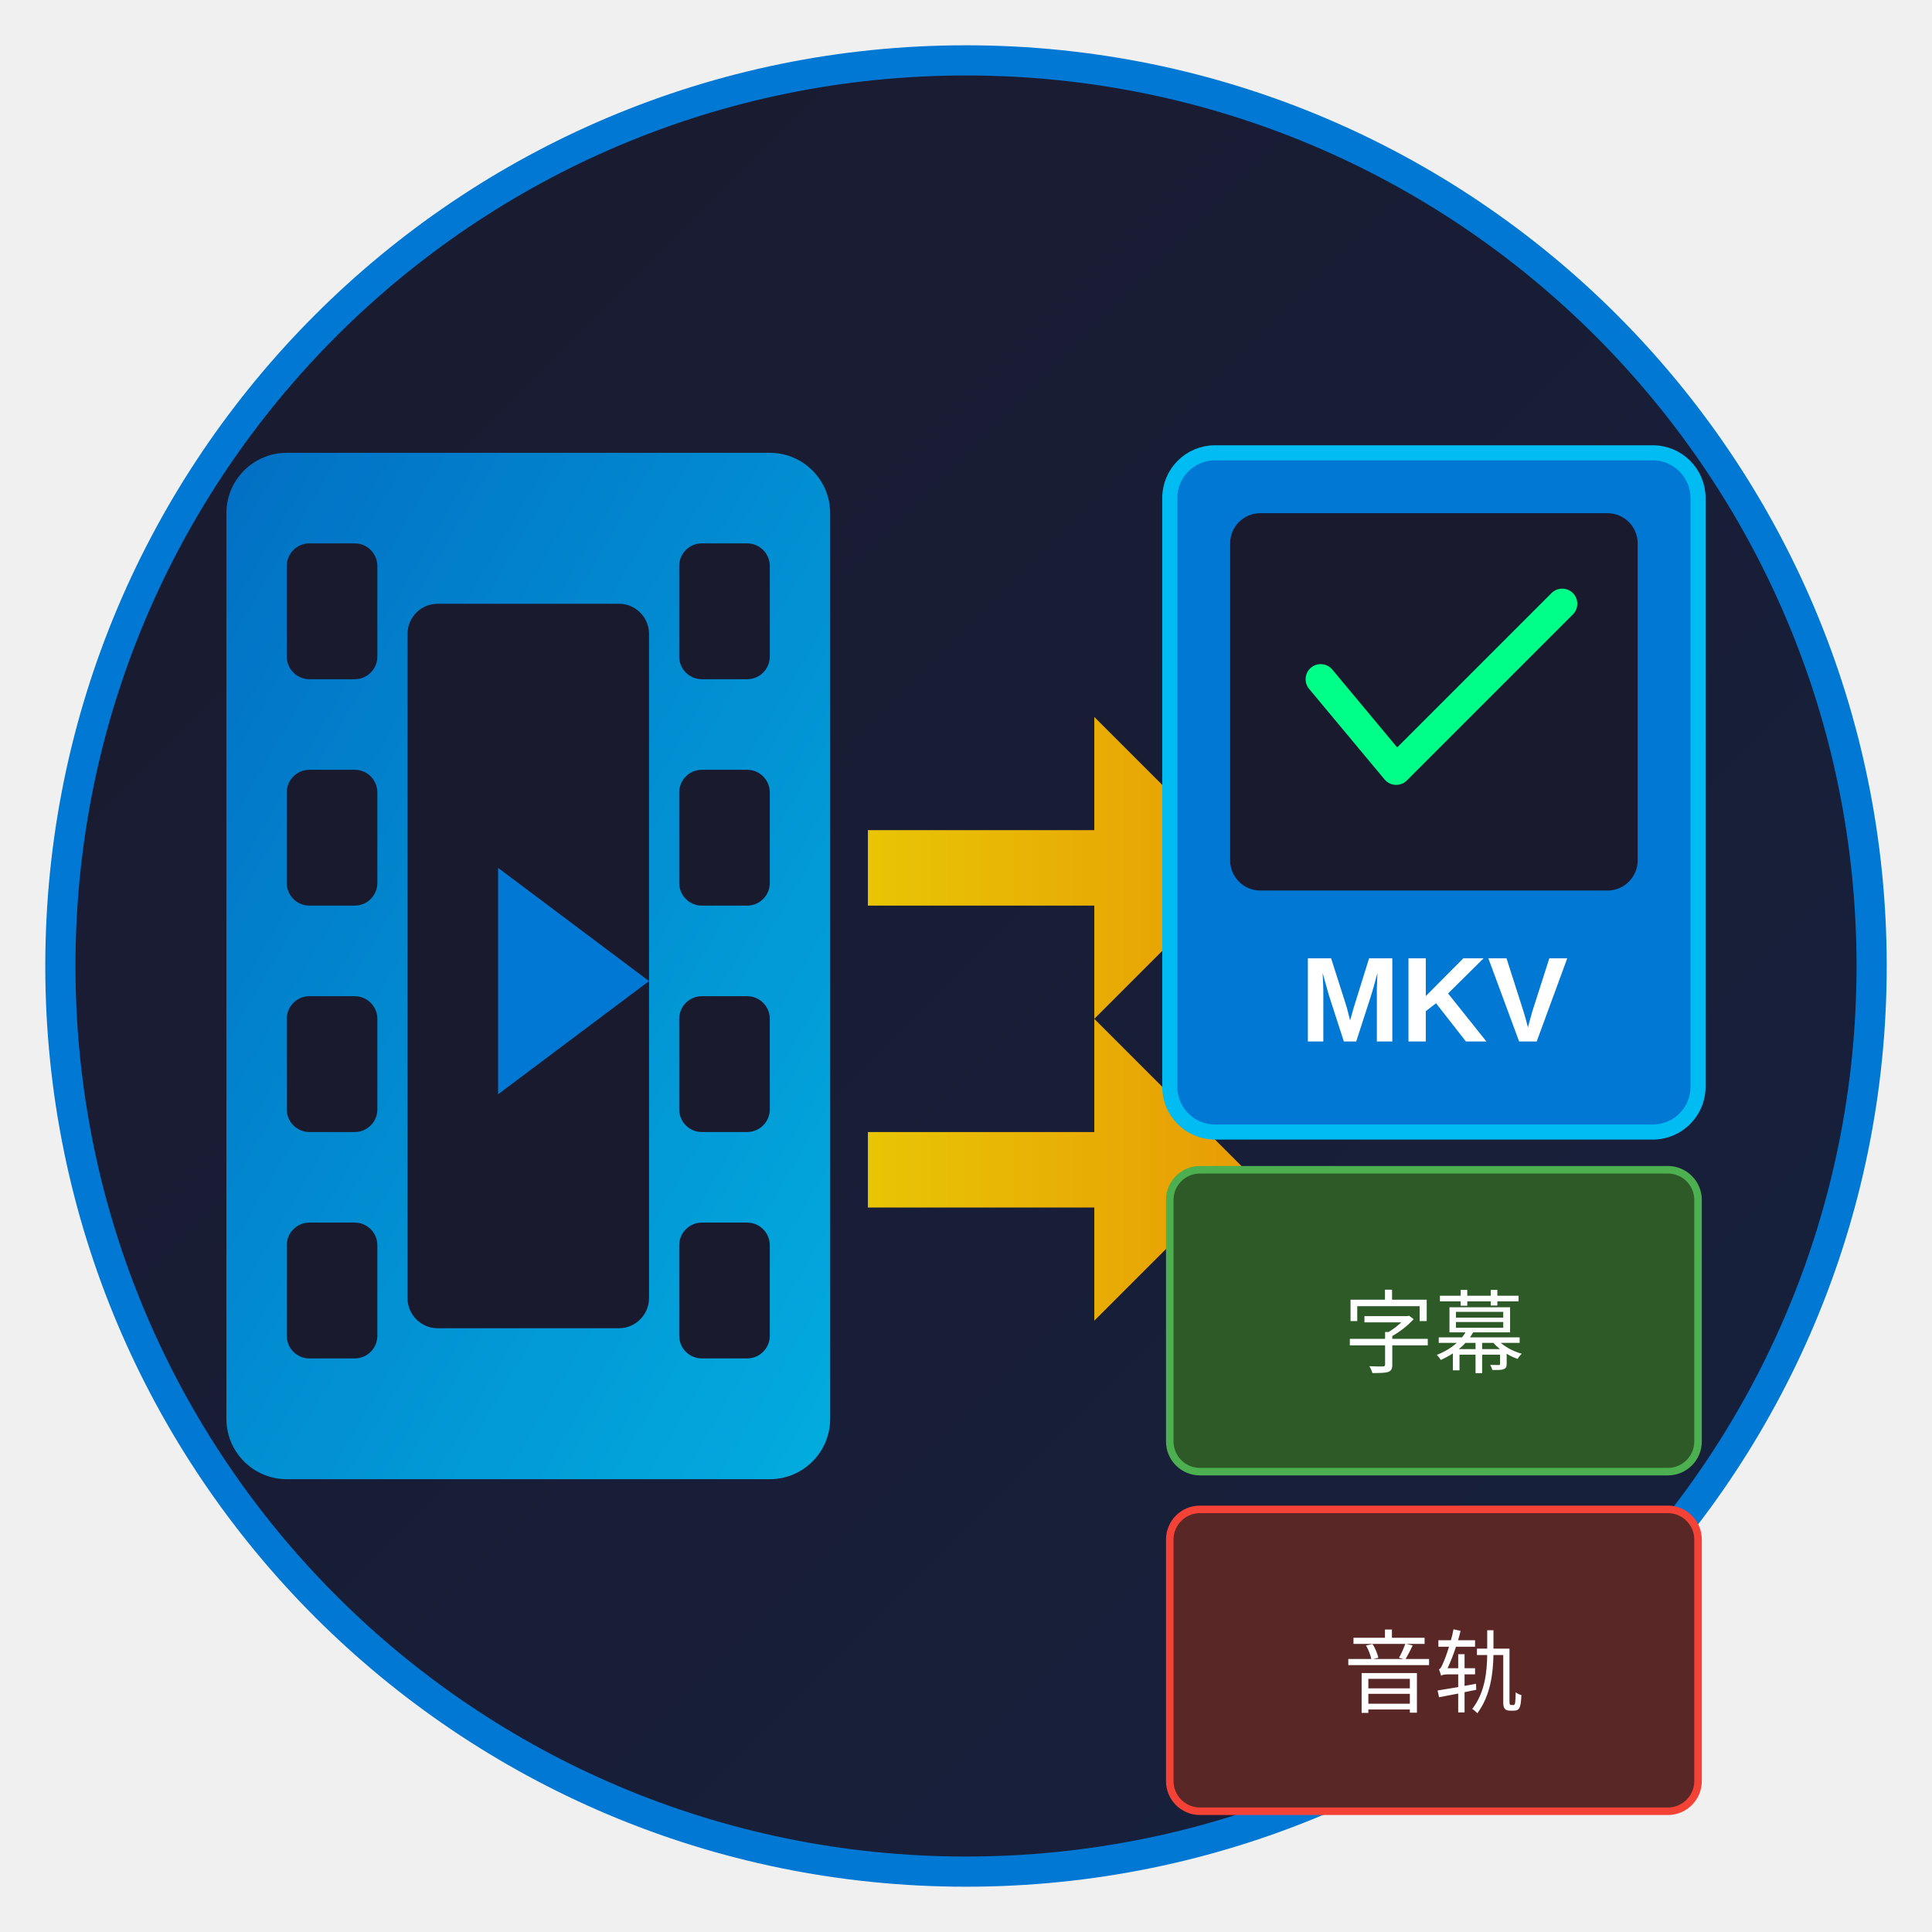
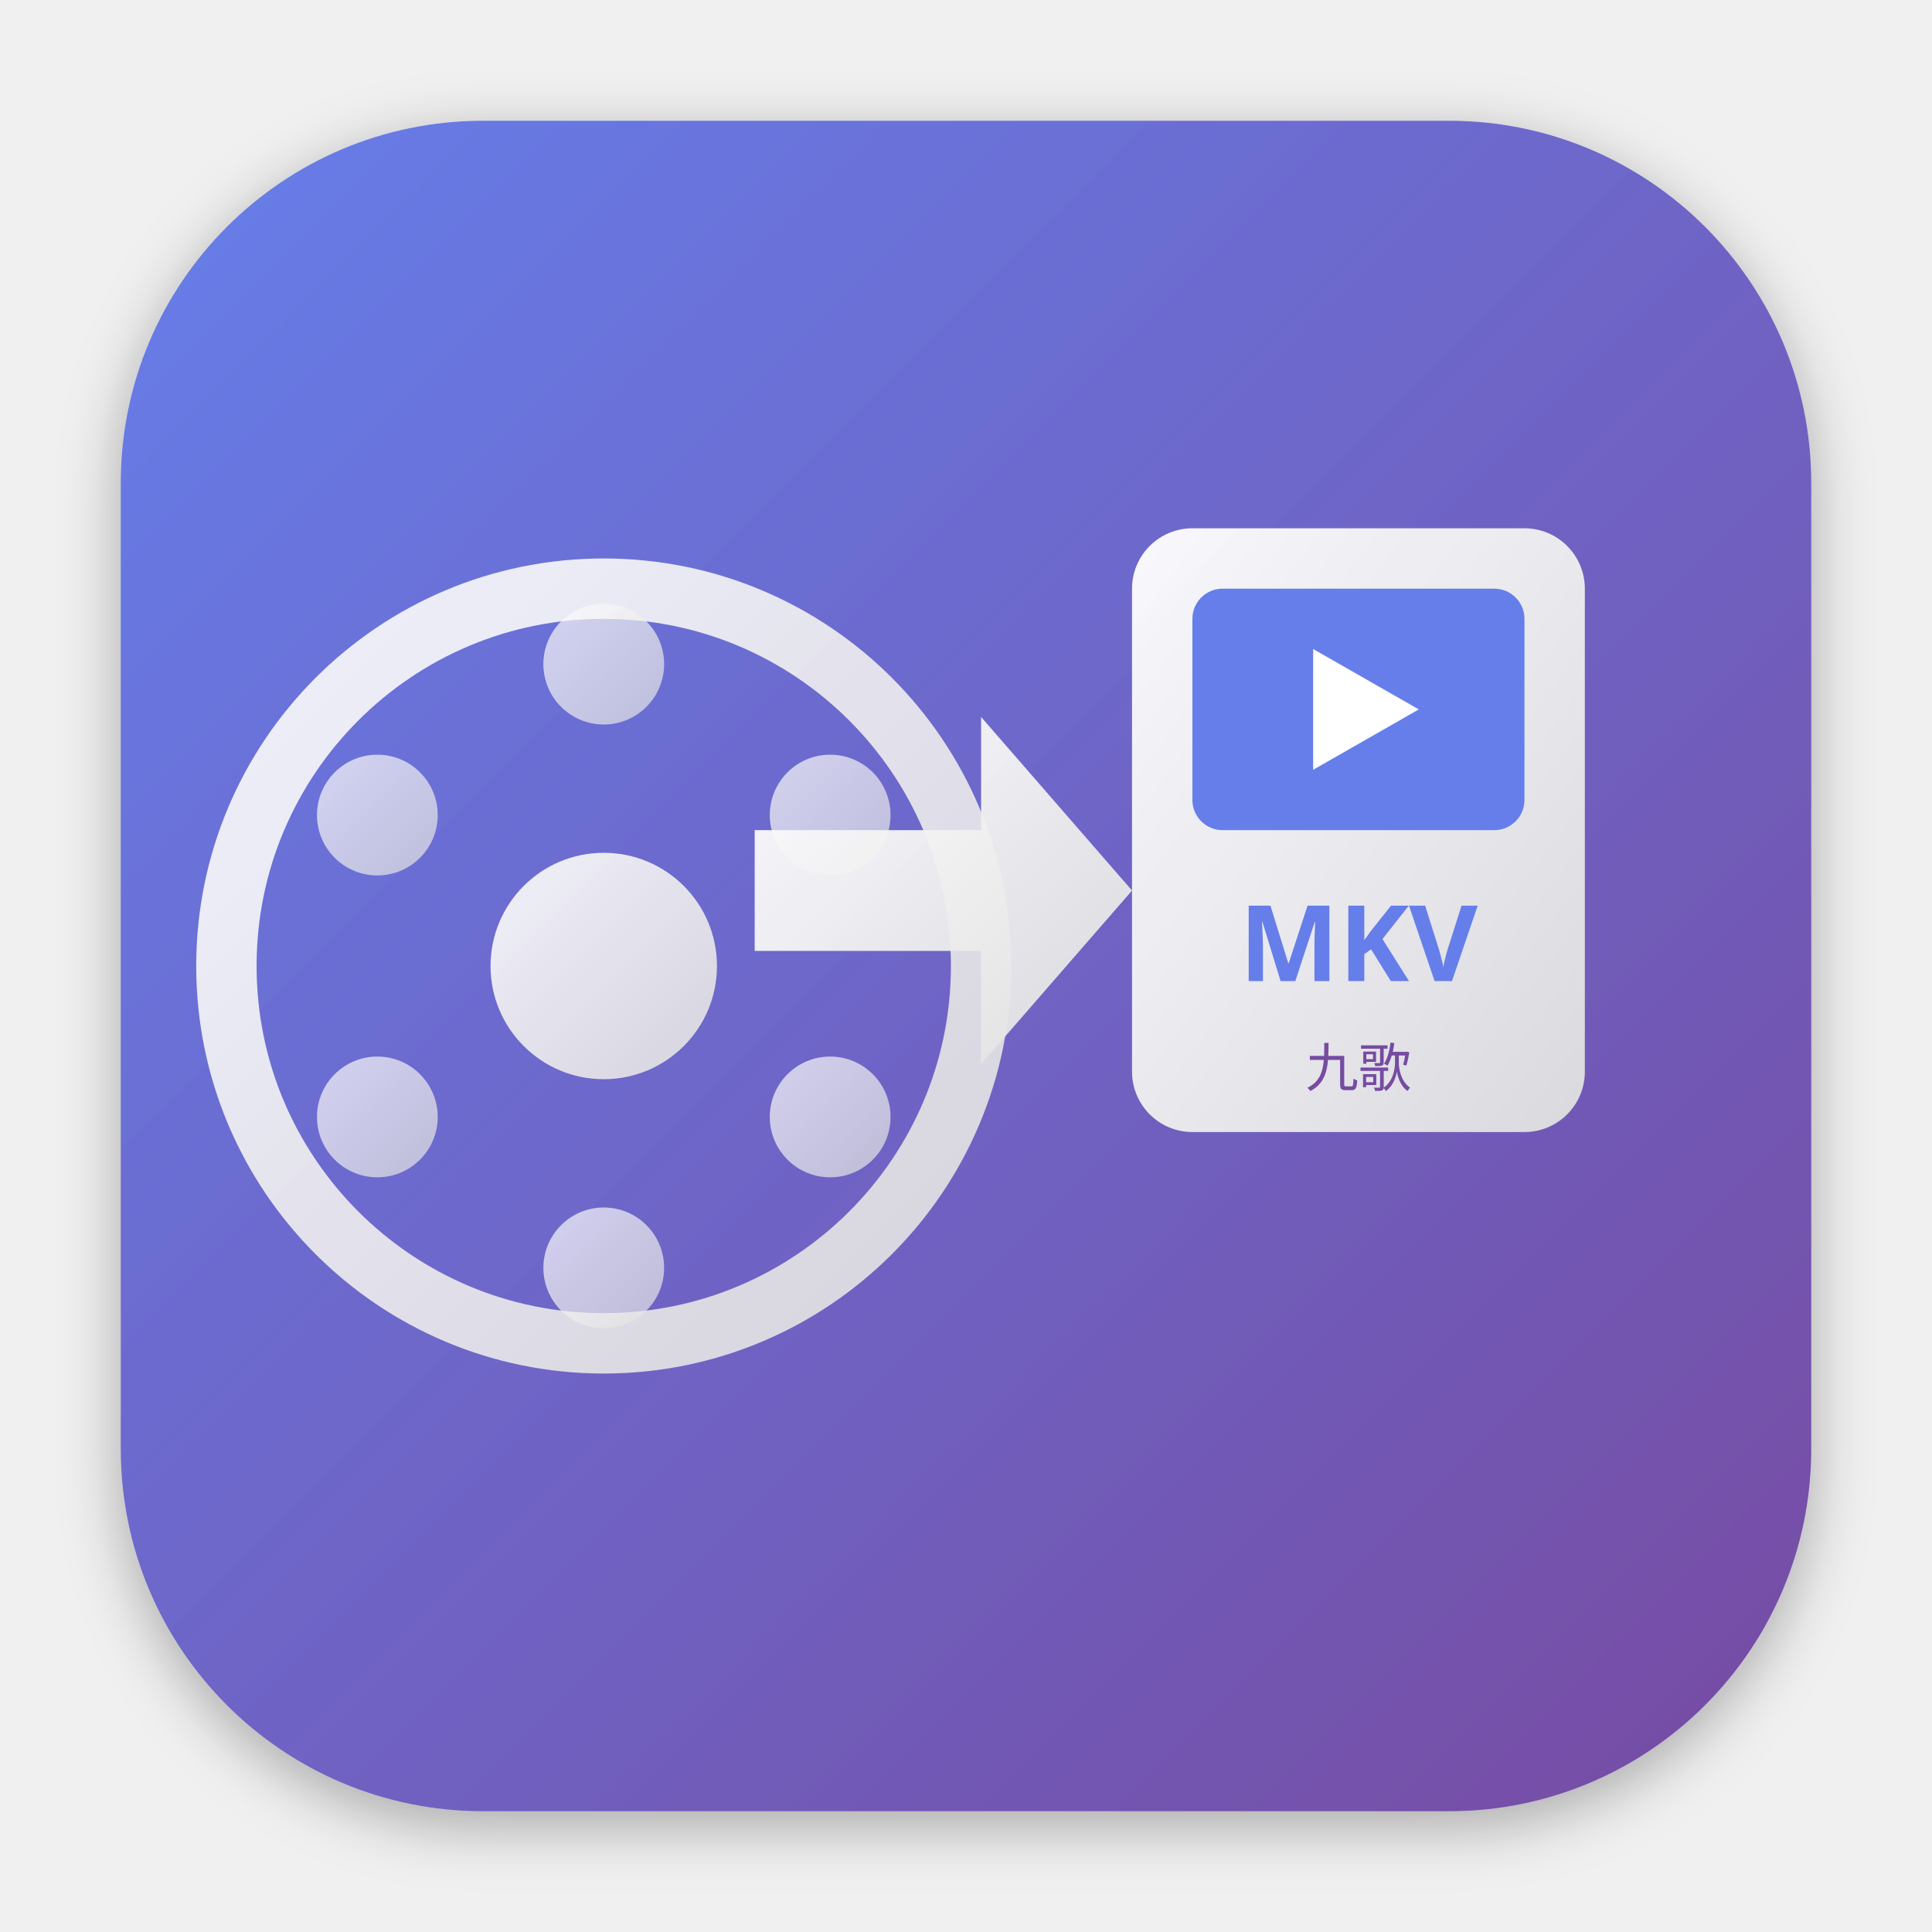
- <svg xmlns="http://www.w3.org/2000/svg" viewBox="0 0 256 256">
+ <svg xmlns="http://www.w3.org/2000/svg" viewBox="0 0 512 512">
  <defs>
    <linearGradient id="bgGrad" x1="0%" y1="0%" x2="100%" y2="100%">
-       <stop offset="0%" style="stop-color:#1a1a2e" />
-       <stop offset="100%" style="stop-color:#16213e" />
+       <stop offset="0%" style="stop-color:#667eea" />
+       <stop offset="100%" style="stop-color:#764ba2" />
    </linearGradient>
-     <linearGradient id="filmGrad" x1="0%" y1="0%" x2="100%" y2="100%">
-       <stop offset="0%" style="stop-color:#0078d4" />
-       <stop offset="100%" style="stop-color:#00bcf2" />
+     <linearGradient id="iconGrad" x1="0%" y1="0%" x2="100%" y2="100%">
+       <stop offset="0%" style="stop-color:#ffffff" />
+       <stop offset="100%" style="stop-color:#e0e0e0" />
    </linearGradient>
-     <linearGradient id="arrowGrad" x1="0%" y1="0%" x2="100%" y2="0%">
-       <stop offset="0%" style="stop-color:#ffd700" />
-       <stop offset="100%" style="stop-color:#ffaa00" />
-     </linearGradient>
+     <filter id="shadow" x="-20%" y="-20%" width="140%" height="140%">
+       <feDropShadow dx="0" dy="4" stdDeviation="8" flood-color="#000" flood-opacity="0.3" />
+     </filter>
  </defs>
-   <circle cx="128" cy="128" r="120" fill="url(#bgGrad)" stroke="#0078d4" stroke-width="4" />
-   <g transform="translate(30, 60)">
-     <rect x="0" y="0" width="80" height="136" rx="8" fill="url(#filmGrad)" opacity="0.9" />
-     <rect x="8" y="12" width="12" height="18" rx="3" fill="#1a1a2e" />
-     <rect x="8" y="42" width="12" height="18" rx="3" fill="#1a1a2e" />
-     <rect x="8" y="72" width="12" height="18" rx="3" fill="#1a1a2e" />
-     <rect x="8" y="102" width="12" height="18" rx="3" fill="#1a1a2e" />
-     <rect x="60" y="12" width="12" height="18" rx="3" fill="#1a1a2e" />
-     <rect x="60" y="42" width="12" height="18" rx="3" fill="#1a1a2e" />
-     <rect x="60" y="72" width="12" height="18" rx="3" fill="#1a1a2e" />
-     <rect x="60" y="102" width="12" height="18" rx="3" fill="#1a1a2e" />
-     <rect x="24" y="20" width="32" height="96" rx="4" fill="#1a1a2e" />
-     <polygon points="36,55 36,85 56,70" fill="#0078d4" />
+   <rect x="32" y="32" width="448" height="448" rx="96" fill="url(#bgGrad)" filter="url(#shadow)" />
+   <g transform="translate(80, 120)">
+     <circle cx="80" cy="136" r="100" fill="none" stroke="url(#iconGrad)" stroke-width="16" opacity="0.9" />
+     <circle cx="80" cy="136" r="30" fill="url(#iconGrad)" opacity="0.9" />
+     <circle cx="80" cy="56" r="16" fill="url(#iconGrad)" opacity="0.7" />
+     <circle cx="80" cy="216" r="16" fill="url(#iconGrad)" opacity="0.7" />
+     <circle cx="20" cy="96" r="16" fill="url(#iconGrad)" opacity="0.7" />
+     <circle cx="140" cy="96" r="16" fill="url(#iconGrad)" opacity="0.7" />
+     <circle cx="20" cy="176" r="16" fill="url(#iconGrad)" opacity="0.7" />
+     <circle cx="140" cy="176" r="16" fill="url(#iconGrad)" opacity="0.7" />
  </g>
-   <g transform="translate(115, 80)">
-     <path d="M0,30 L30,30 L30,15 L50,35 L30,55 L30,40 L0,40 Z" fill="url(#arrowGrad)" opacity="0.9" />
-     <path d="M0,70 L30,70 L30,55 L50,75 L30,95 L30,80 L0,80 Z" fill="url(#arrowGrad)" opacity="0.9" />
+   <g transform="translate(200, 180)">
+     <path d="M0,40 L60,40 L60,10 L100,56 L60,102 L60,72 L0,72 Z" fill="url(#iconGrad)" opacity="0.95" />
  </g>
-   <g transform="translate(155, 60)">
-     <rect x="0" y="0" width="70" height="90" rx="6" fill="#0078d4" stroke="#00bcf2" stroke-width="2" />
-     <rect x="8" y="8" width="54" height="50" rx="4" fill="#1a1a2e" />
-     <text x="35" y="78" font-family="Arial, sans-serif" font-size="16" font-weight="bold" fill="white" text-anchor="middle">MKV</text>
-     <path d="M20,30 L30,42 L52,20" stroke="#00ff88" stroke-width="4" fill="none" stroke-linecap="round" stroke-linejoin="round" />
-   </g>
-   <g transform="translate(155, 155)">
-     <rect x="0" y="0" width="70" height="40" rx="4" fill="#2d5a27" stroke="#4caf50" stroke-width="1" />
-     <text x="35" y="26" font-family="Arial, sans-serif" font-size="12" fill="white" text-anchor="middle">字幕</text>
-   </g>
-   <g transform="translate(155, 200)">
-     <rect x="0" y="0" width="70" height="40" rx="4" fill="#5a2727" stroke="#f44336" stroke-width="1" />
-     <text x="35" y="26" font-family="Arial, sans-serif" font-size="12" fill="white" text-anchor="middle">音轨</text>
+   <g transform="translate(300, 140)">
+     <rect x="0" y="0" width="120" height="160" rx="16" fill="url(#iconGrad)" opacity="0.95" />
+     <rect x="16" y="16" width="88" height="64" rx="8" fill="#667eea" />
+     <polygon points="48,32 48,64 76,48" fill="#ffffff" />
+     <text x="60" y="120" font-family="Arial Black, sans-serif" font-size="28" font-weight="900" fill="#667eea" text-anchor="middle">MKV</text>
+     <text x="60" y="148" font-family="Arial, sans-serif" font-size="14" fill="#764ba2" text-anchor="middle">九歌</text>
  </g>
</svg>
